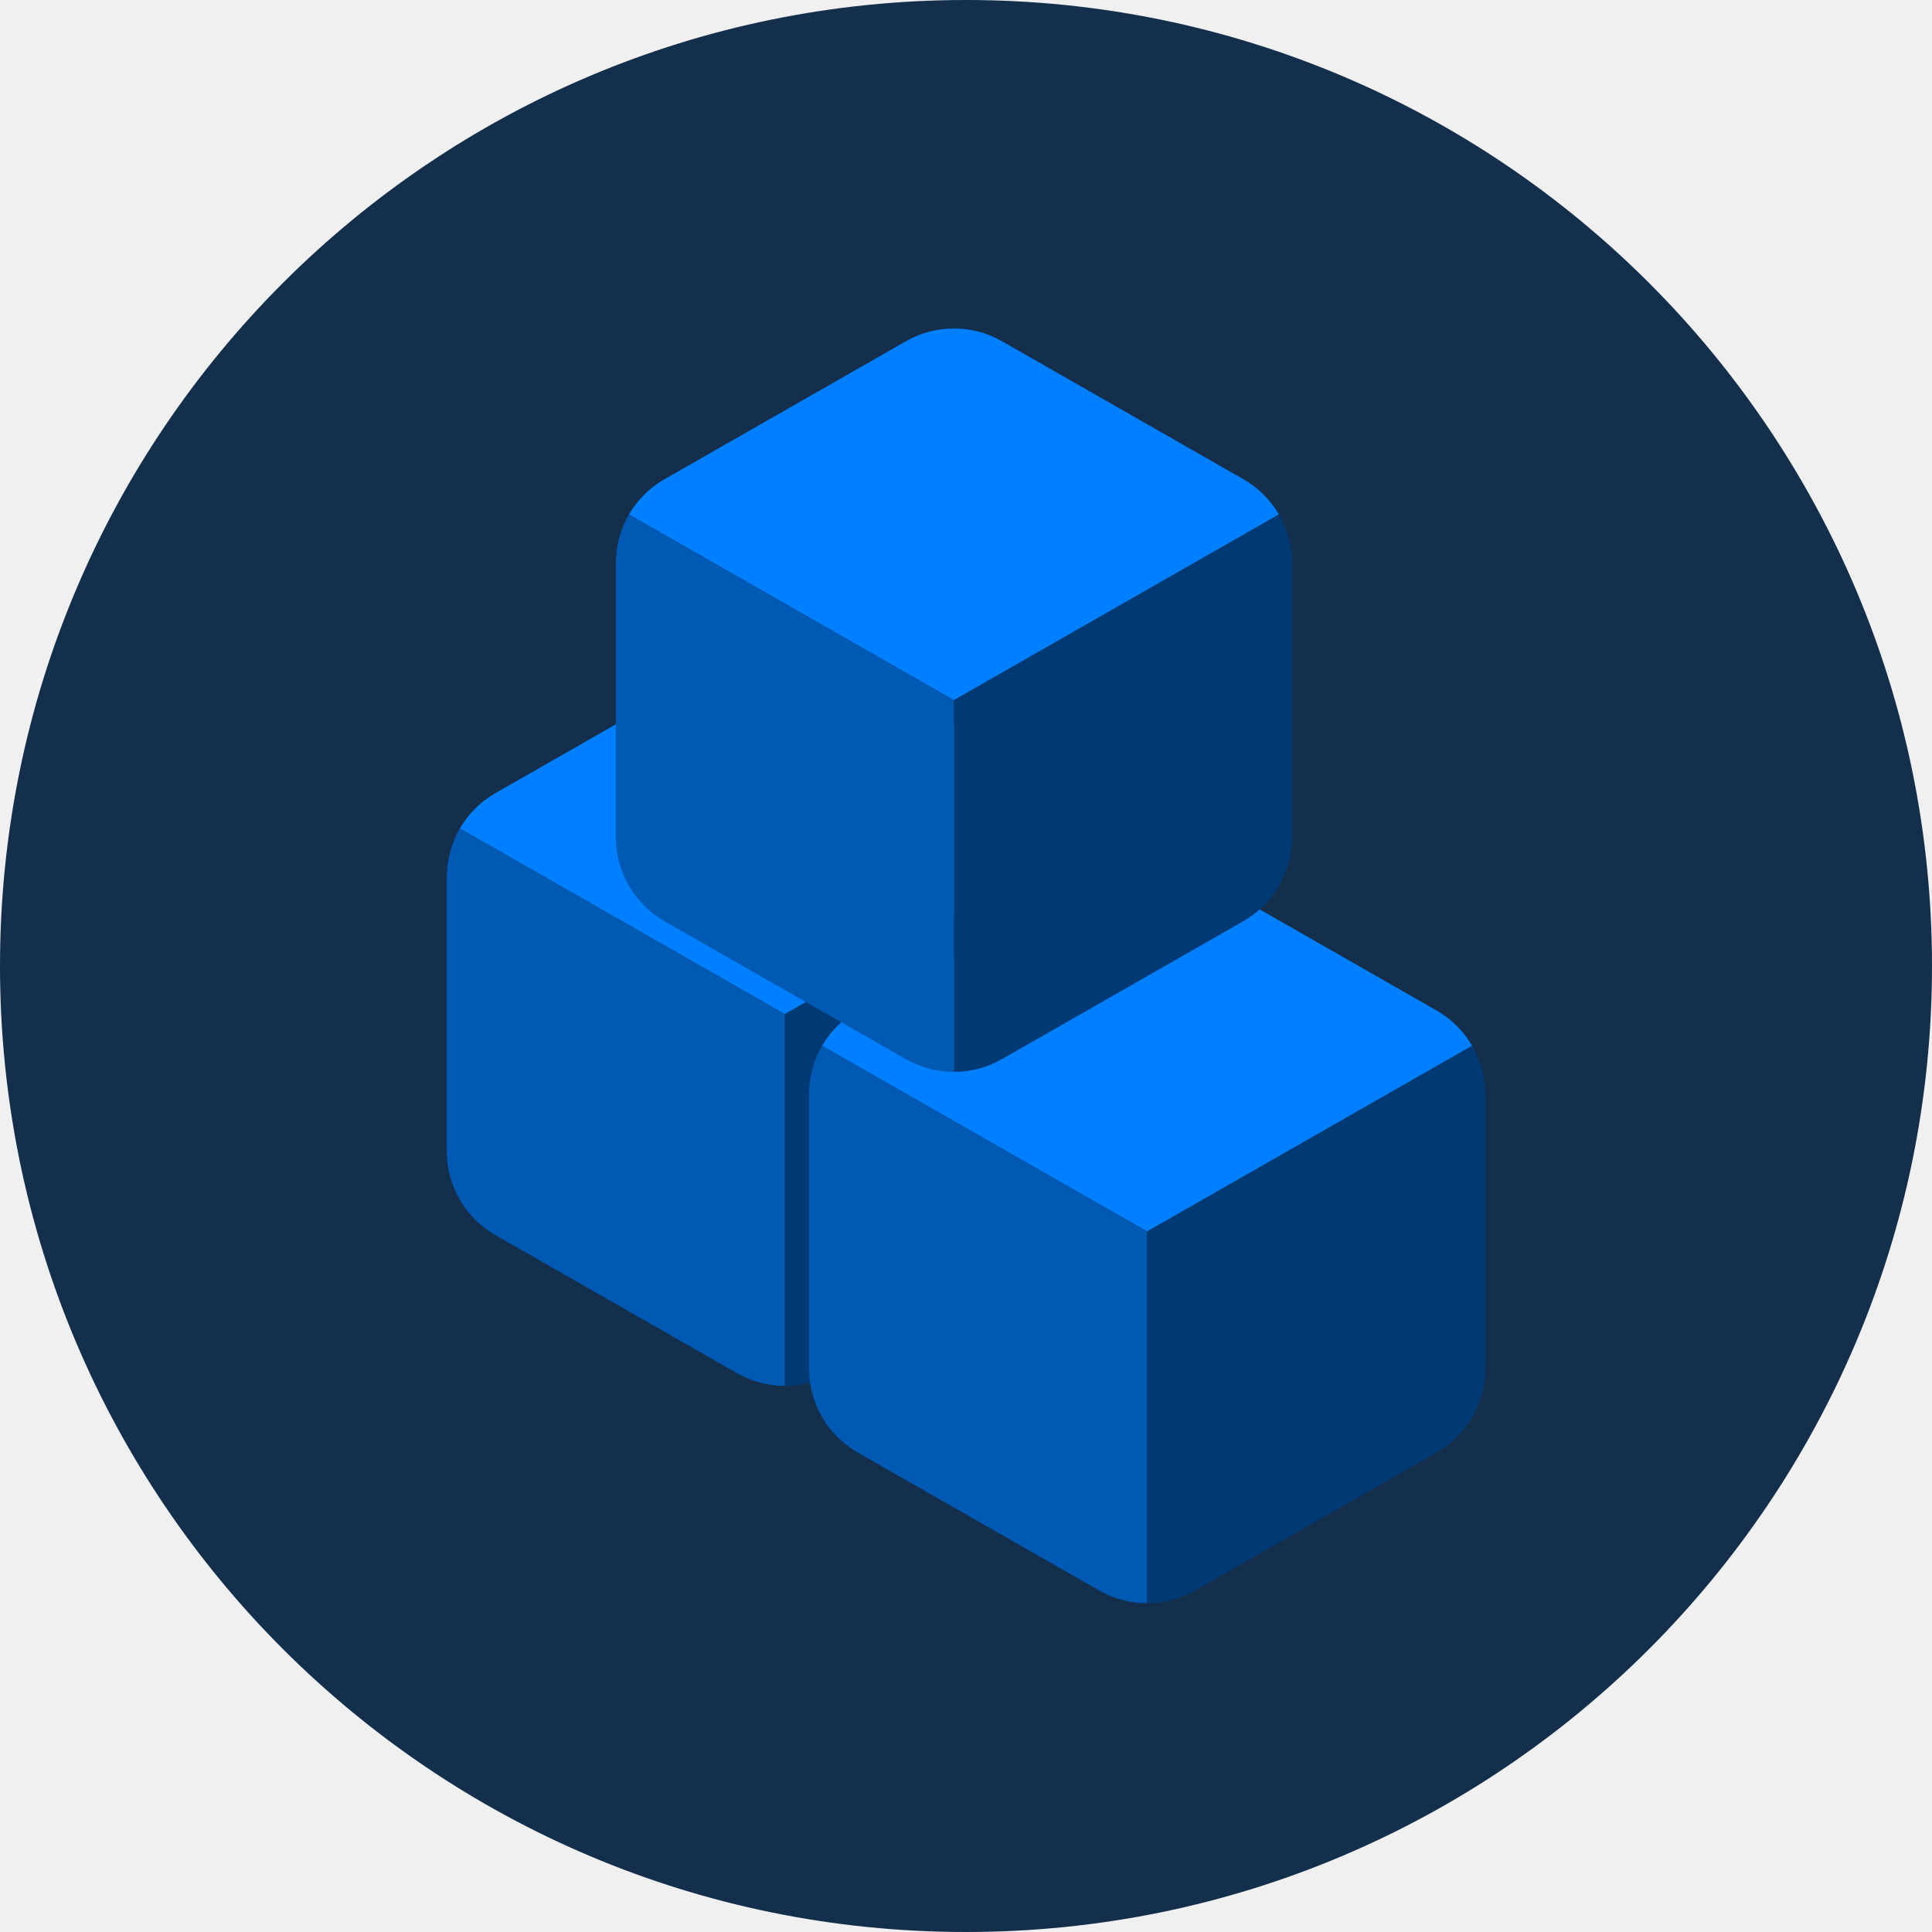
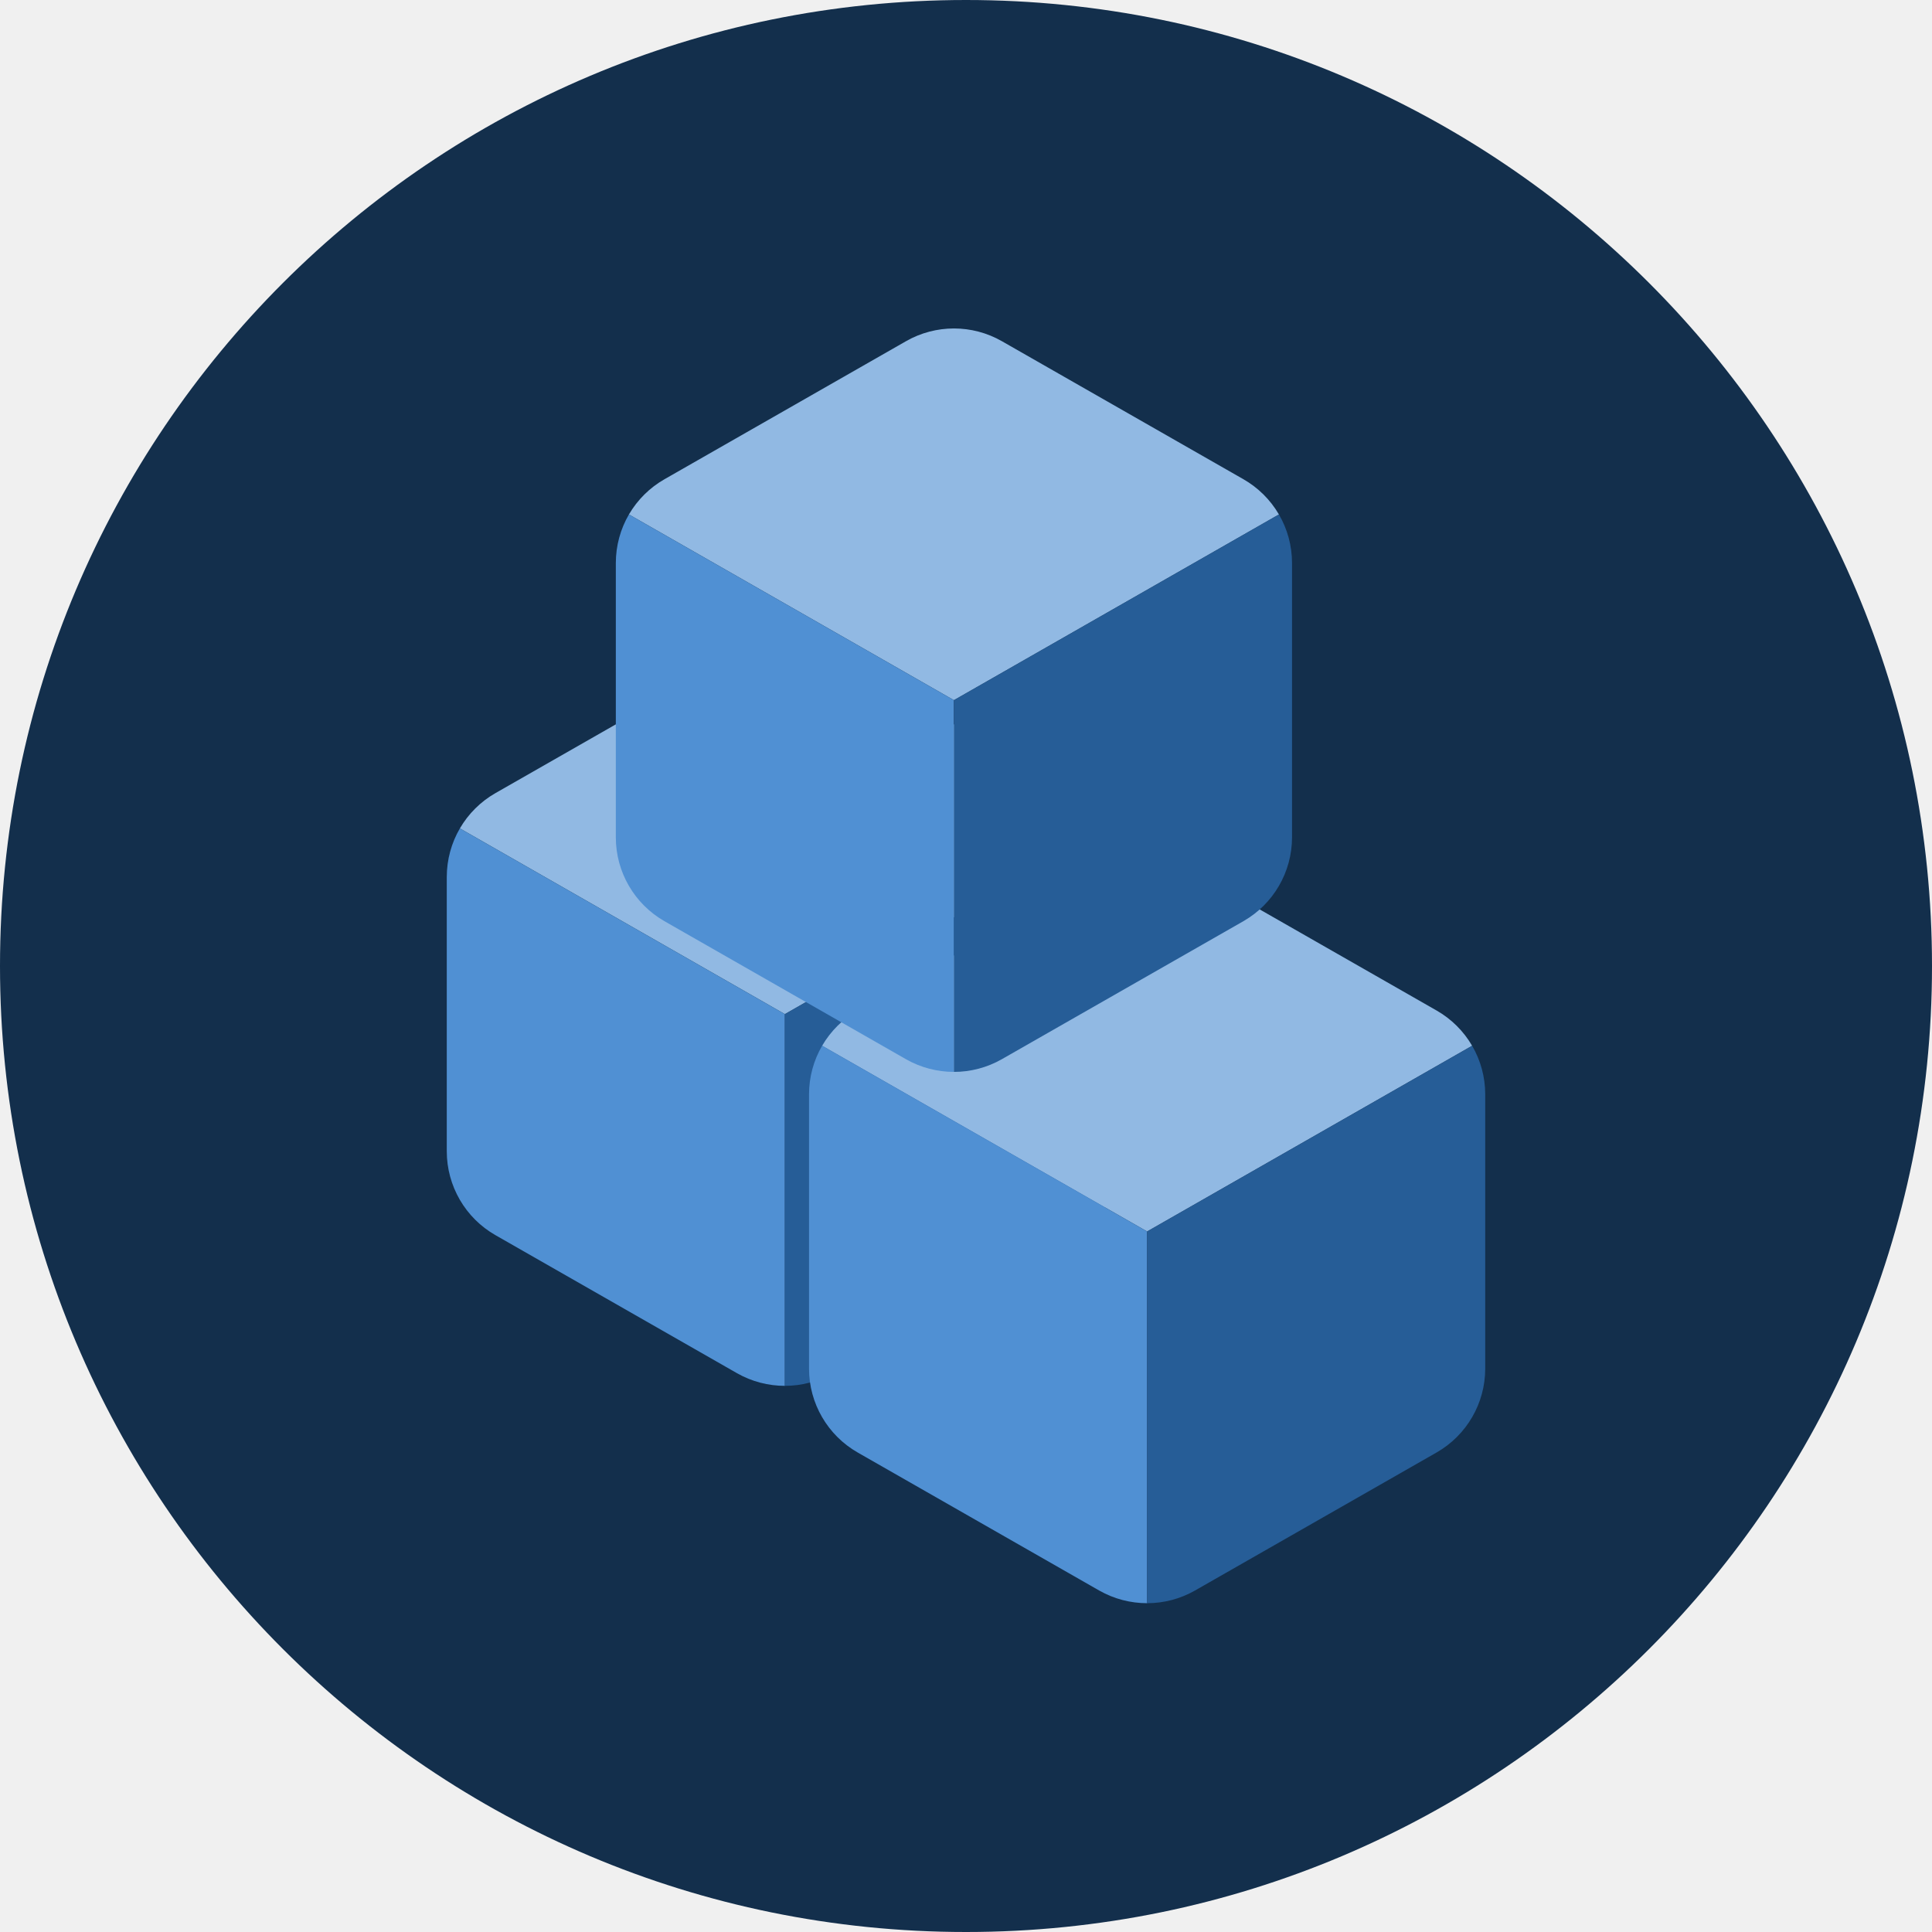
<svg xmlns="http://www.w3.org/2000/svg" width="32" height="32" fill="none">
  <g clip-path="url(#a)">
    <circle cx="16" cy="16" r="16" fill="#132F4C" />
-     <path fill="#007FFF" d="M7.617 13.721 13 16.797l5.383-3.076a1.598 1.598 0 0 0-.589-.584l-4-2.286a1.6 1.6 0 0 0-1.587 0l-4 2.285a1.6 1.6 0 0 0-.59.585Z" />
-     <path fill="#0059B3" d="M7.4 14.526v4.543a1.6 1.6 0 0 0 .806 1.389l4 2.286c.246.14.52.21.794.21v-6.157l-5.383-3.076c-.14.24-.217.517-.217.805Z" />
-     <path fill="#003A75" d="M13.793 22.744a1.6 1.6 0 0 1-.793.21v-6.157l5.383-3.076c.14.24.217.517.217.805v4.543a1.6 1.6 0 0 1-.806 1.389l-4.001 2.286Z" />
-     <path fill="#007FFF" d="M13.617 17.321 19 20.397l5.383-3.076a1.599 1.599 0 0 0-.589-.584l-4-2.286a1.6 1.6 0 0 0-1.587 0l-4 2.285a1.6 1.6 0 0 0-.59.585Z" />
-     <path fill="#0059B3" d="M13.4 18.126v4.543a1.6 1.6 0 0 0 .806 1.389l4 2.286c.246.14.52.21.794.21v-6.157l-5.383-3.076c-.14.24-.217.517-.217.805Z" />
-     <path fill="#003A75" d="M19.793 26.344a1.6 1.6 0 0 1-.793.21v-6.157l5.383-3.076c.14.24.217.517.217.805v4.543a1.6 1.6 0 0 1-.806 1.389l-4.001 2.286Z" />
-     <path fill="#007FFF" d="m10.417 8.521 5.383 3.076 5.383-3.076a1.599 1.599 0 0 0-.589-.584l-4-2.286a1.6 1.6 0 0 0-1.587 0l-4 2.286a1.6 1.6 0 0 0-.59.584Z" />
-     <path fill="#0059B3" d="M10.2 9.326v4.543a1.6 1.6 0 0 0 .806 1.389l4 2.286c.246.14.52.21.794.21v-6.157l-5.383-3.076c-.14.24-.217.517-.217.805Z" />
-     <path fill="#003A75" d="M16.593 17.544c-.246.14-.52.21-.793.21v-6.157l5.383-3.076c.14.24.217.517.217.805v4.543a1.6 1.6 0 0 1-.806 1.389l-4.001 2.286Z" />
+     <path fill="#91B9E3" d="M7.617 13.721 13 16.797l5.383-3.076a1.598 1.598 0 0 0-.589-.584l-4-2.286a1.6 1.6 0 0 0-1.587 0l-4 2.285a1.6 1.6 0 0 0-.59.585Z" />
+     <path fill="#5090D3" d="M7.4 14.526v4.543a1.6 1.6 0 0 0 .806 1.389l4 2.286c.246.14.52.21.794.21v-6.157l-5.383-3.076c-.14.24-.217.517-.217.805Z" />
+     <path fill="#265D97" d="M13.793 22.744a1.6 1.6 0 0 1-.793.21v-6.157l5.383-3.076c.14.24.217.517.217.805v4.543a1.6 1.6 0 0 1-.806 1.389l-4.001 2.286Z" />
+     <path fill="#91B9E3" d="M13.617 17.321 19 20.397l5.383-3.076a1.599 1.599 0 0 0-.589-.584l-4-2.286a1.6 1.6 0 0 0-1.587 0l-4 2.285a1.6 1.6 0 0 0-.59.585Z" />
+     <path fill="#5090D3" d="M13.4 18.126v4.543a1.6 1.6 0 0 0 .806 1.389l4 2.286c.246.14.52.21.794.21v-6.157l-5.383-3.076c-.14.24-.217.517-.217.805Z" />
+     <path fill="#265D97" d="M19.793 26.344a1.6 1.6 0 0 1-.793.21v-6.157l5.383-3.076c.14.24.217.517.217.805v4.543a1.6 1.6 0 0 1-.806 1.389l-4.001 2.286Z" />
+     <path fill="#91B9E3" d="m10.417 8.521 5.383 3.076 5.383-3.076a1.599 1.599 0 0 0-.589-.584l-4-2.286a1.6 1.6 0 0 0-1.587 0l-4 2.286a1.6 1.6 0 0 0-.59.584Z" />
+     <path fill="#5090D3" d="M10.2 9.326v4.543a1.6 1.6 0 0 0 .806 1.389l4 2.286c.246.14.52.21.794.21v-6.157l-5.383-3.076c-.14.24-.217.517-.217.805Z" />
+     <path fill="#265D97" d="M16.593 17.544c-.246.14-.52.21-.793.21v-6.157l5.383-3.076c.14.24.217.517.217.805v4.543a1.6 1.6 0 0 1-.806 1.389l-4.001 2.286Z" />
  </g>
  <defs>
    <clipPath id="a">
      <path fill="#fff" d="M0 0h32v32H0z" />
    </clipPath>
  </defs>
</svg>
